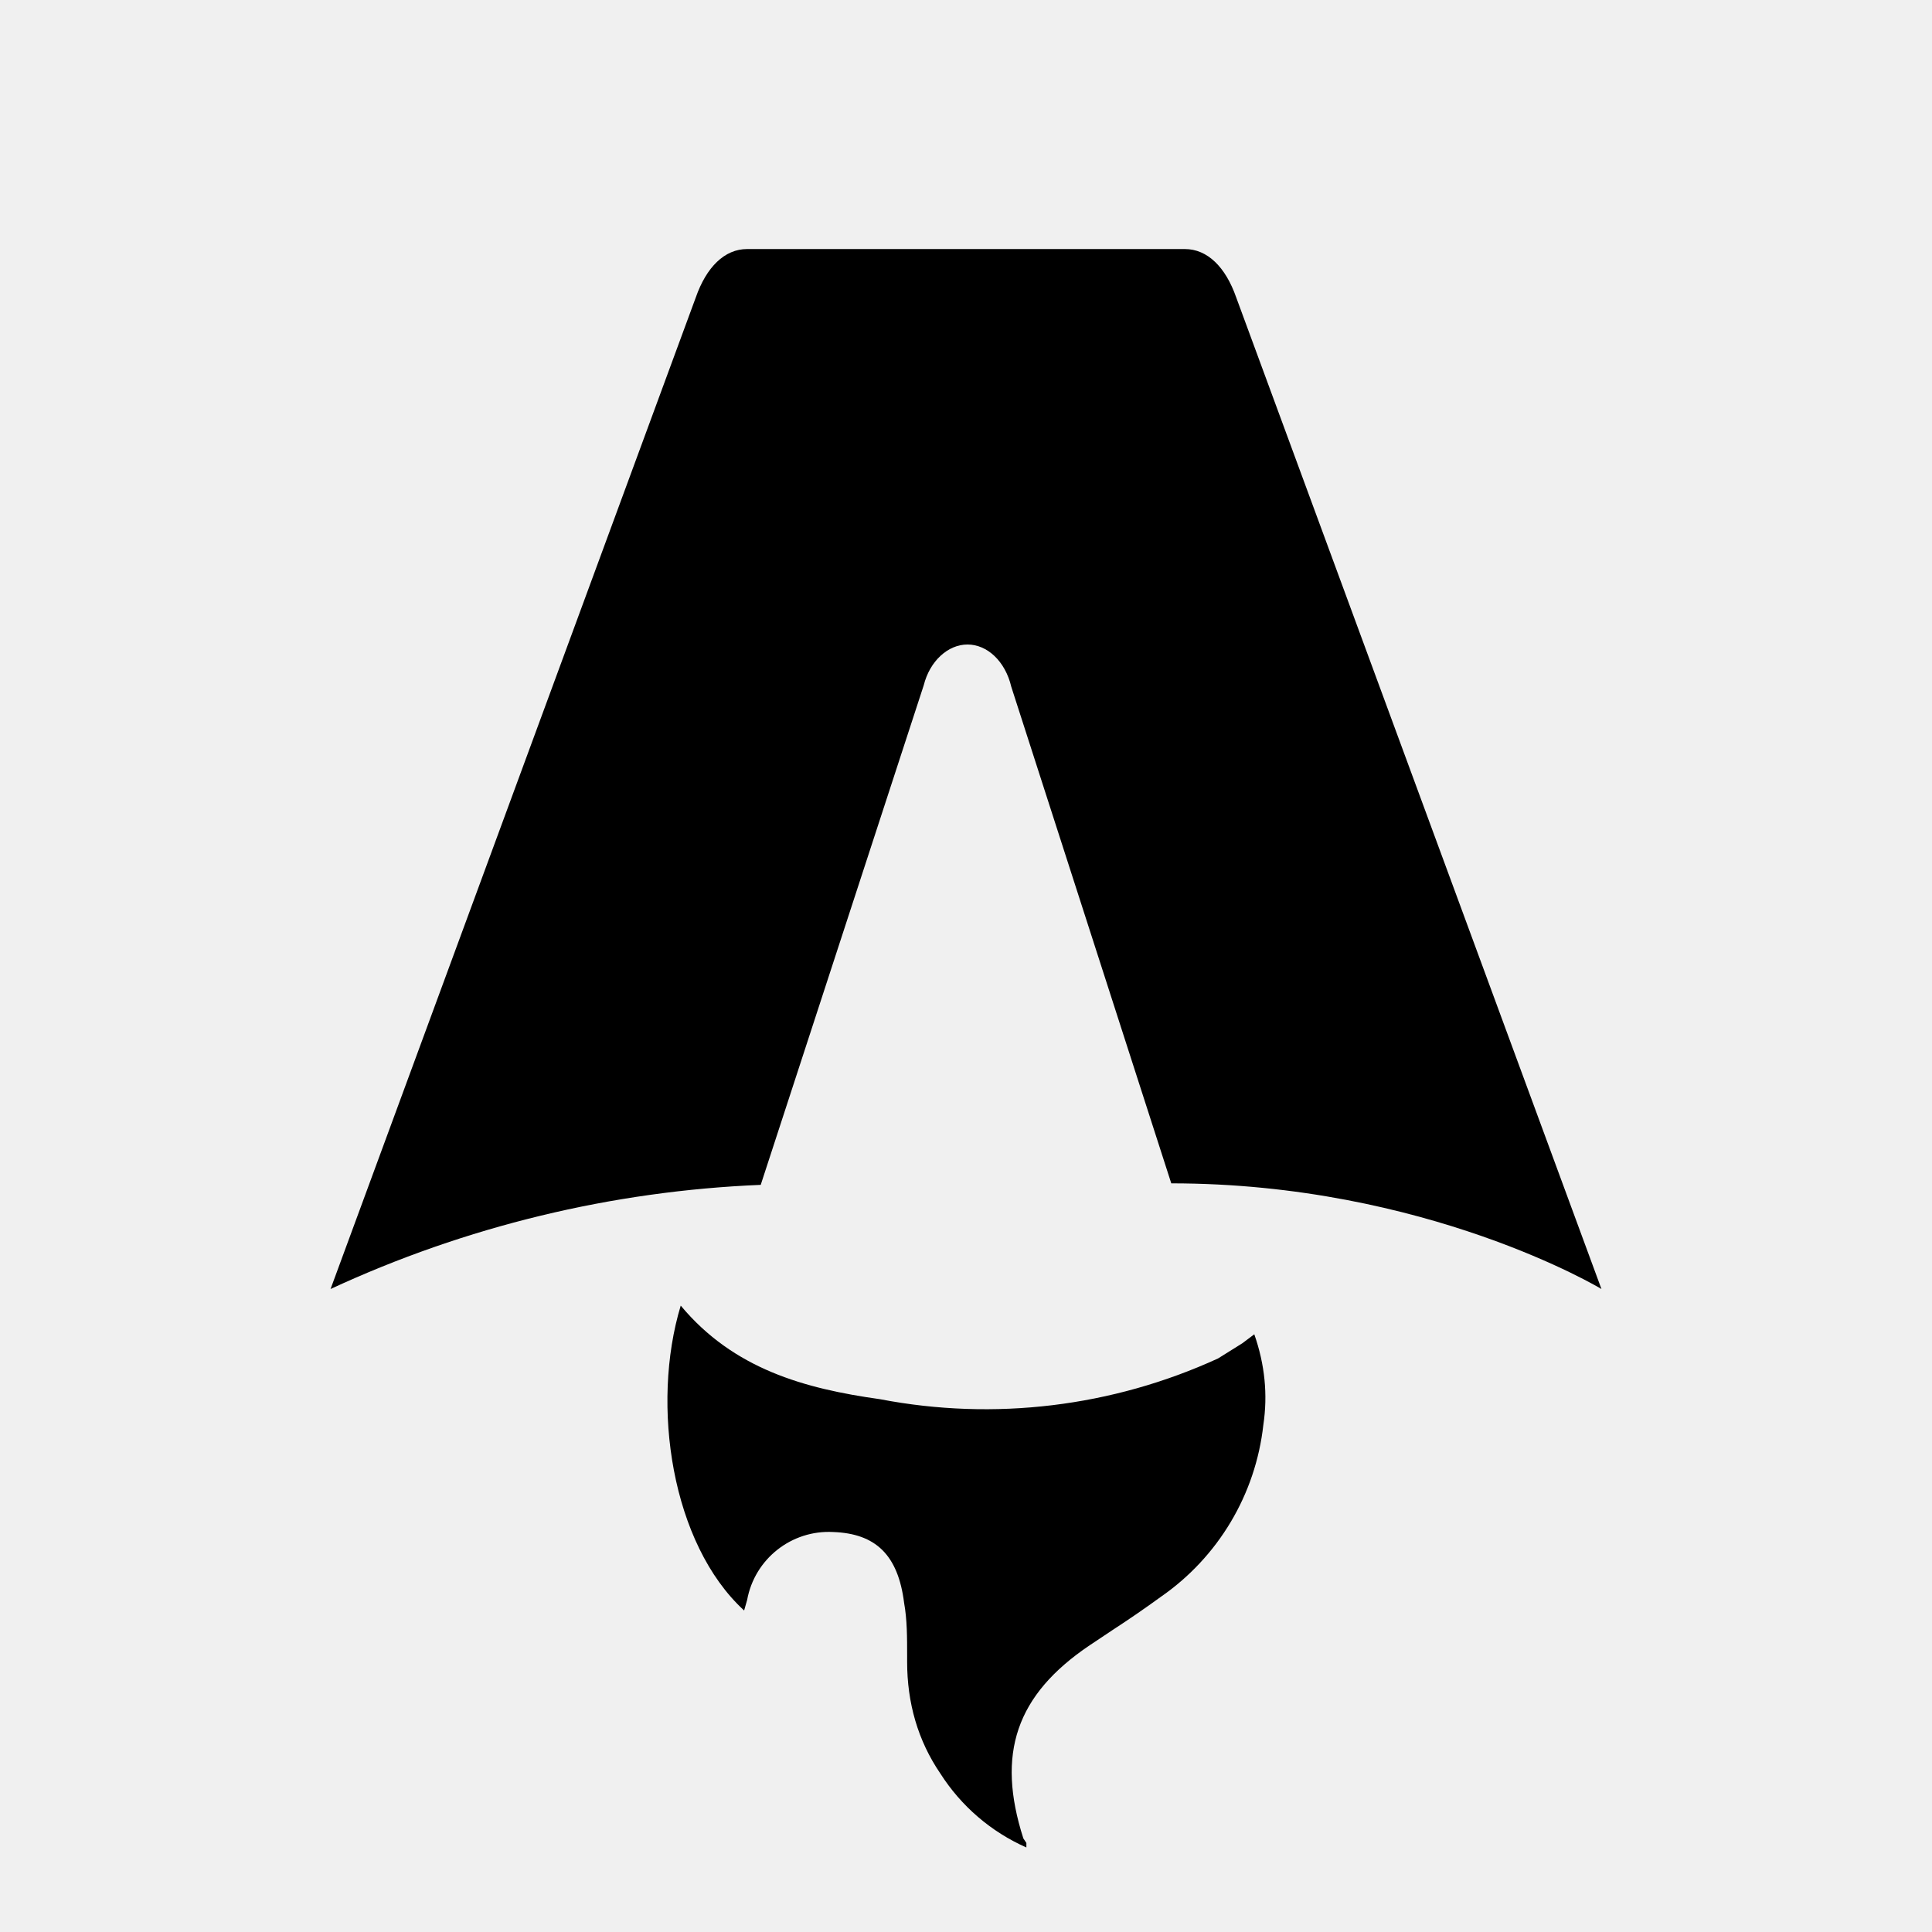
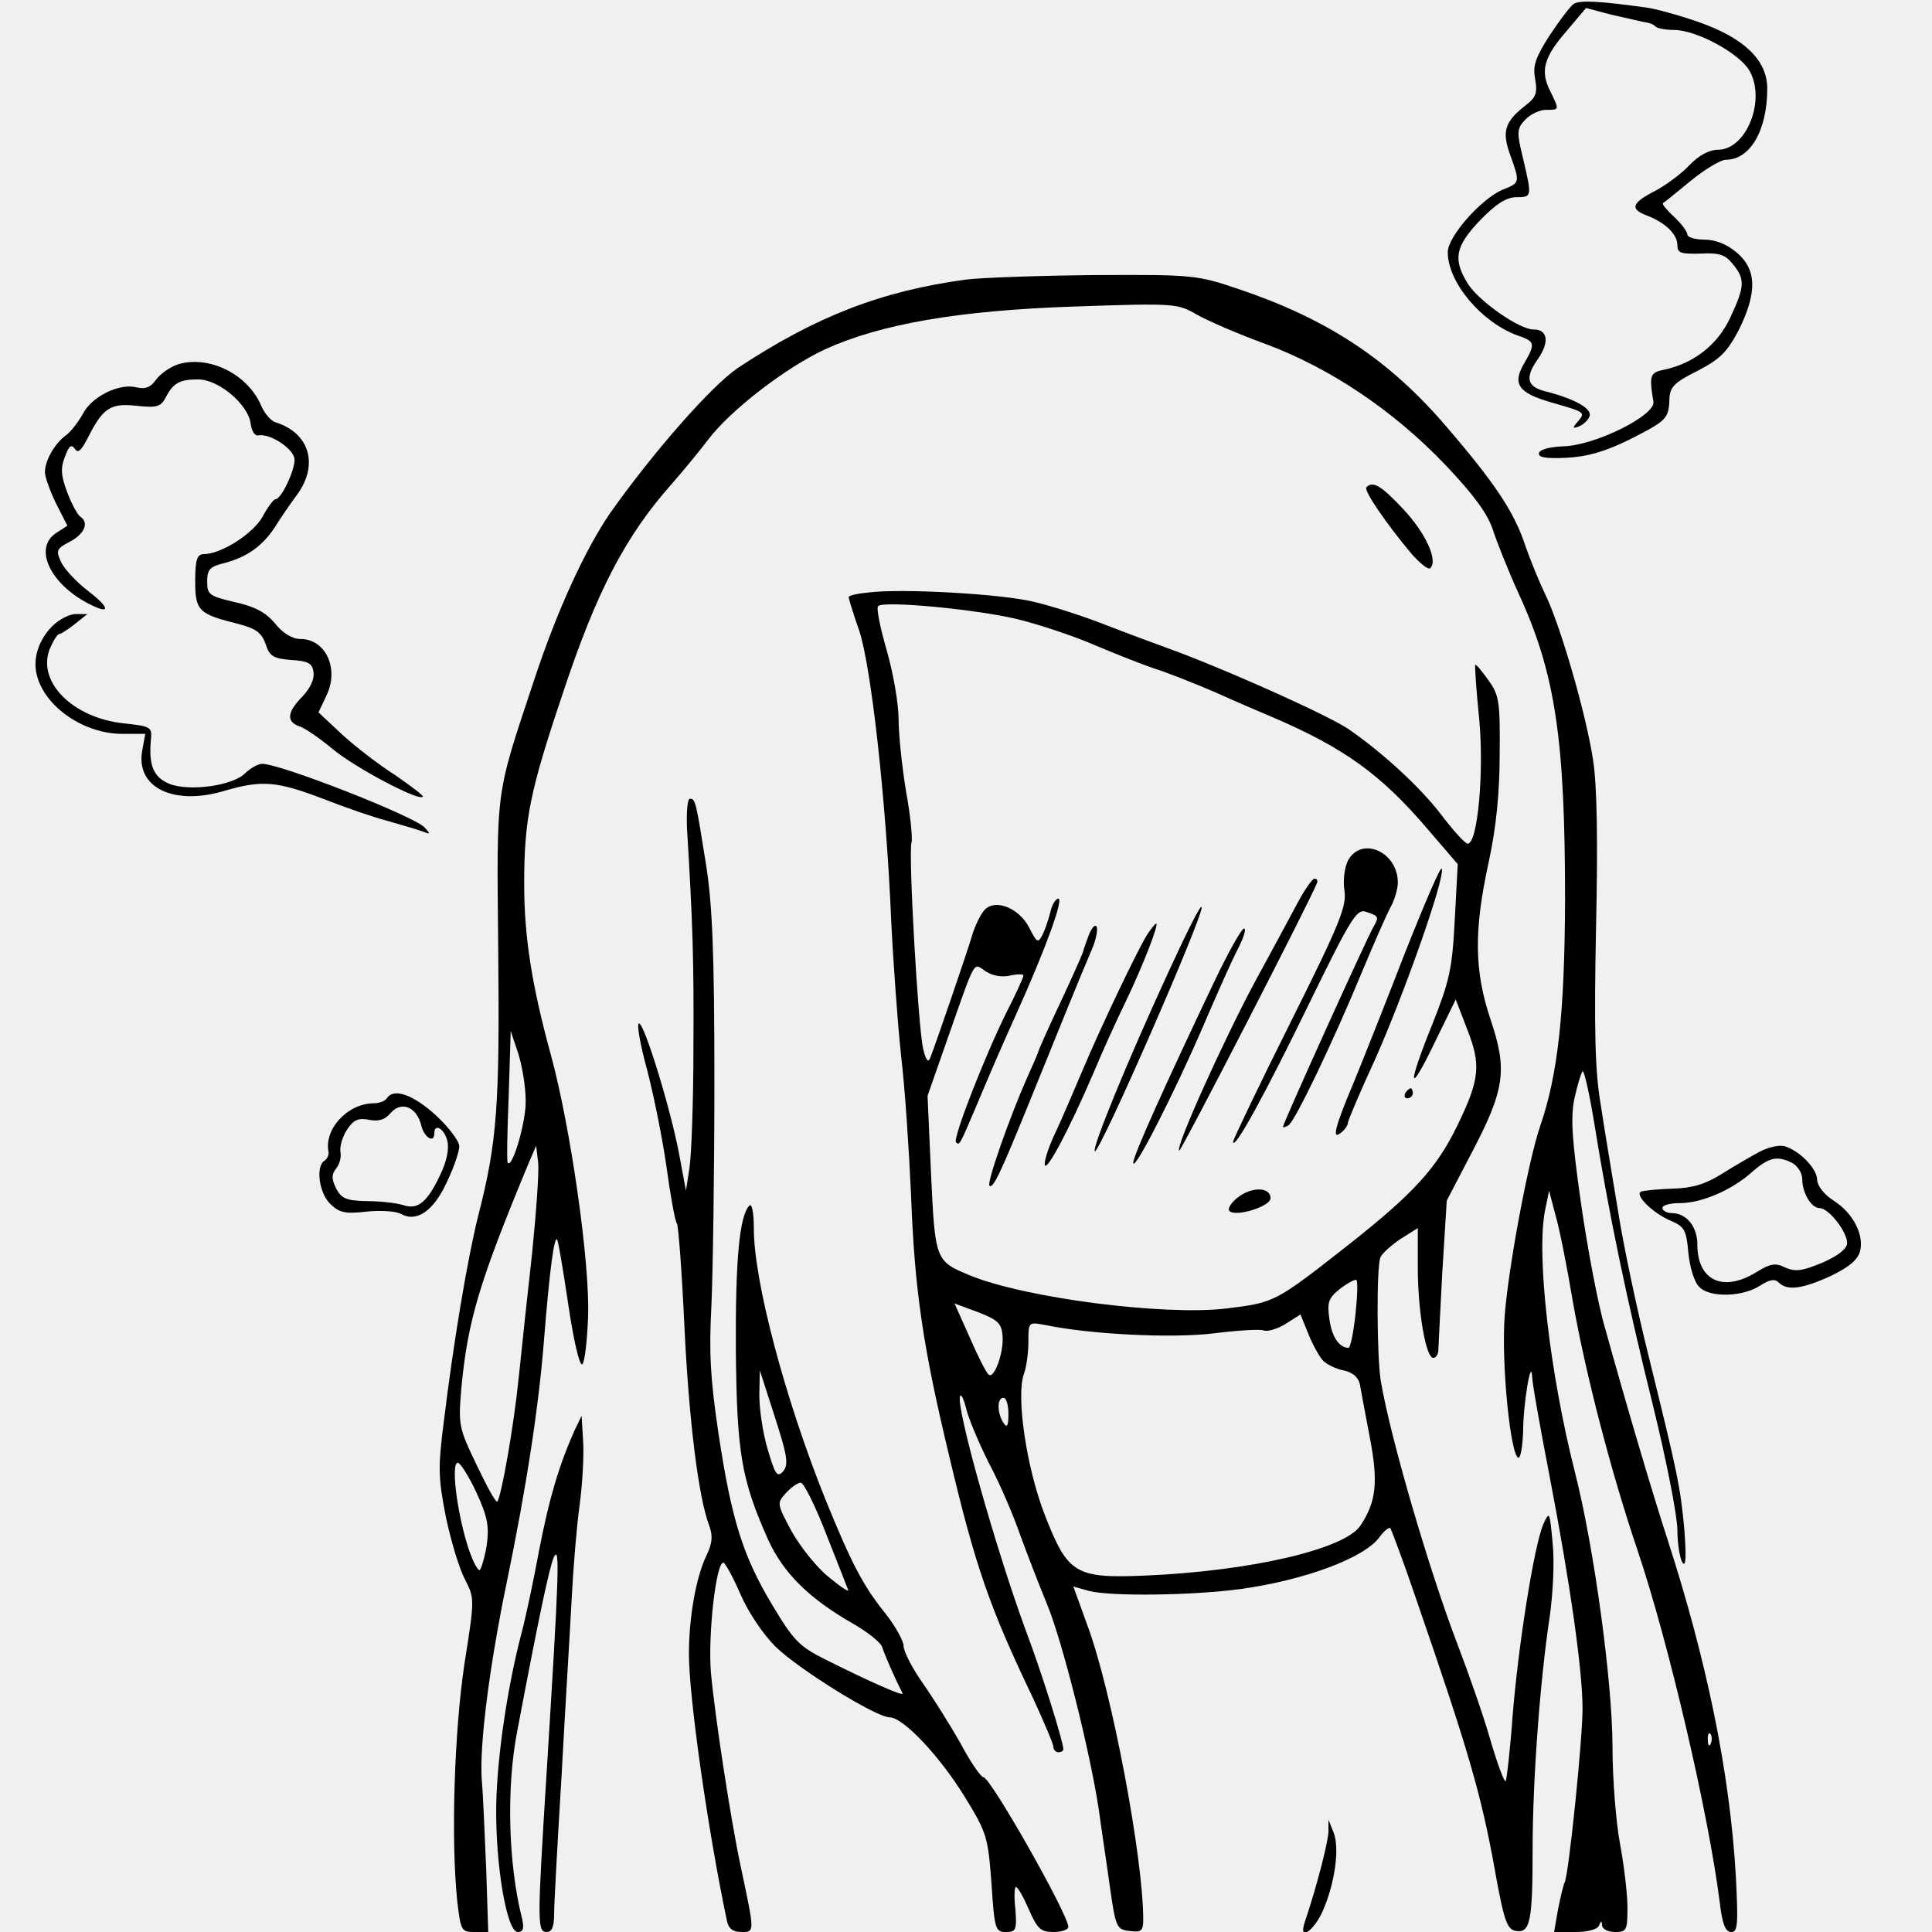
- <svg xmlns="http://www.w3.org/2000/svg" fill="none" viewBox="0 0 128 128">
-   <path d="M50.4 78.5a75.1 75.1 0 0 0-28.5 6.9l24.2-65.7c.7-2 1.9-3.2 3.4-3.2h29c1.5 0 2.7 1.2 3.4 3.2l24.2 65.7s-11.6-7-28.5-7L67 45.5c-.4-1.7-1.6-2.8-2.9-2.8-1.3 0-2.5 1.1-2.9 2.7L50.4 78.5Zm-1.1 28.2Zm-4.2-20.2c-2 6.6-.6 15.8 4.2 20.2a17.5 17.5 0 0 1 .2-.7 5.5 5.5 0 0 1 5.7-4.5c2.8.1 4.3 1.5 4.7 4.7.2 1.1.2 2.3.2 3.5v.4c0 2.7.7 5.2 2.2 7.4a13 13 0 0 0 5.7 4.9v-.3l-.2-.3c-1.8-5.6-.5-9.5 4.4-12.8l1.5-1a73 73 0 0 0 3.2-2.2 16 16 0 0 0 6.8-11.4c.3-2 .1-4-.6-6l-.8.6-1.6 1a37 37 0 0 1-22.4 2.7c-5-.7-9.7-2-13.2-6.2Z" />
-   <style>
-         path { fill: #000; }
-         @media (prefers-color-scheme: dark) {
-             path { fill: #FFF; }
-         }
-     </style>
+ <svg xmlns="http://www.w3.org/2000/svg" version="1.0" width="387pt" height="387pt" viewBox="0 0 387 387" preserveAspectRatio="xMidYMid meet">
+   <g transform="translate(0,387) scale(0.1,-0.1)" fill="#000000" stroke="none">
+     <path d="M3152 3862 c-7 -5 -28 -33 -48 -63 -28 -44 -34 -60 -29 -87 5 -28 2 -37 -19 -53 -42 -33 -48 -52 -31 -99 20 -56 20 -56 -15 -70 -43 -18 -110 -94 -110 -125 0 -61 68 -141 140 -167 35 -12 36 -16 13 -56 -24 -41 -12 -59 54 -78 70 -20 69 -20 53 -39 -11 -13 -10 -14 3 -9 8 3 18 12 21 20 6 15 -29 35 -88 50 -37 9 -42 27 -16 64 24 34 21 60 -8 60 -29 0 -110 57 -132 92 -30 49 -25 74 24 126 32 33 52 46 72 47 33 0 33 0 15 77 -13 53 -13 60 4 78 10 11 29 20 42 20 27 0 27 -1 8 38 -20 40 -13 67 34 121 l38 45 49 -13 c27 -6 57 -13 66 -15 10 -1 21 -5 24 -9 4 -4 21 -7 37 -7 45 0 130 -46 151 -81 34 -58 -5 -159 -63 -159 -17 0 -38 -11 -57 -31 -16 -17 -46 -39 -66 -50 -49 -25 -54 -37 -21 -50 38 -14 63 -38 63 -60 0 -16 7 -18 46 -17 38 2 50 -2 65 -21 25 -30 24 -45 -5 -107 -25 -54 -72 -91 -130 -104 -31 -6 -33 -10 -24 -65 4 -27 -116 -87 -180 -89 -26 -1 -47 -6 -49 -13 -3 -9 12 -12 54 -10 42 2 77 12 126 36 75 38 80 42 81 82 1 24 10 33 56 56 46 24 59 37 83 82 37 75 36 121 -4 155 -20 17 -43 26 -65 26 -19 0 -34 5 -34 10 0 6 -12 22 -27 36 -14 13 -24 25 -22 27 2 1 27 21 56 45 28 23 60 42 70 42 49 0 83 59 83 143 0 56 -46 101 -138 133 -40 14 -88 27 -105 29 -94 13 -133 15 -145 7z" />
+     <path d="M1935 3310 c-170 -23 -301 -74 -457 -177 -53 -36 -169 -168 -256 -291 -50 -73 -106 -195 -151 -331 -80 -241 -76 -213 -73 -545 3 -309 -2 -383 -40 -531 -22 -88 -50 -256 -69 -413 -12 -92 -11 -113 4 -190 10 -48 27 -104 38 -125 20 -39 20 -39 -1 -172 -20 -136 -27 -349 -14 -474 7 -58 8 -61 34 -61 l28 0 -4 123 c-3 67 -6 149 -9 182 -5 70 16 231 50 395 39 188 65 357 75 490 11 136 20 204 26 197 2 -2 12 -60 22 -128 10 -68 22 -123 28 -122 5 2 10 45 12 95 4 108 -35 379 -74 523 -39 142 -54 239 -54 344 0 129 11 185 77 381 68 206 126 316 218 420 22 25 55 65 74 90 45 59 154 143 233 180 112 51 266 78 500 86 203 7 207 6 245 -16 21 -12 83 -39 138 -59 129 -48 256 -133 360 -242 57 -60 84 -97 95 -129 8 -25 31 -83 52 -129 74 -161 93 -292 93 -616 -1 -223 -14 -347 -50 -451 -24 -71 -64 -285 -71 -381 -7 -95 12 -283 28 -283 4 0 8 24 9 53 0 54 16 149 18 110 0 -12 16 -102 35 -200 42 -219 66 -390 66 -466 0 -62 -28 -336 -36 -348 -2 -4 -8 -28 -13 -53 l-8 -46 42 0 c25 0 45 5 48 13 4 10 6 10 6 0 1 -7 12 -13 26 -13 23 0 25 3 25 49 0 27 -7 85 -15 128 -8 43 -15 130 -15 193 0 130 -37 401 -75 550 -51 201 -78 437 -60 526 l8 39 13 -50 c8 -27 23 -103 34 -169 26 -148 77 -344 130 -501 62 -183 143 -530 165 -707 5 -42 11 -58 23 -58 13 0 14 15 9 113 -12 206 -58 430 -137 674 -30 92 -82 268 -125 423 -14 47 -35 159 -48 249 -19 134 -21 173 -13 212 6 26 13 50 16 53 3 3 14 -45 24 -107 28 -174 63 -344 117 -562 27 -110 49 -222 49 -250 0 -27 5 -57 10 -65 7 -10 8 10 4 65 -8 87 -13 111 -72 350 -22 88 -50 219 -61 290 -12 72 -28 168 -35 215 -11 64 -13 150 -9 350 4 176 2 289 -6 338 -14 93 -67 274 -96 332 -12 25 -30 69 -40 98 -22 67 -62 127 -166 247 -112 128 -233 207 -408 266 -83 28 -90 29 -285 28 -111 -1 -228 -5 -261 -9z m-882 -1645 c1 -42 -27 -137 -36 -124 -2 2 -1 63 2 134 l4 130 15 -45 c8 -25 15 -67 15 -95z m13 -304 c-9 -80 -21 -193 -27 -251 -10 -99 -35 -239 -43 -248 -3 -2 -21 31 -41 73 -36 75 -37 80 -31 153 13 138 36 214 137 457 l13 30 4 -34 c2 -19 -4 -100 -12 -180z m-112 -480 c23 -50 26 -68 21 -106 -4 -25 -11 -47 -14 -50 -4 -2 -16 21 -25 51 -21 68 -33 164 -19 164 5 0 22 -27 37 -59z m2473 -503 c-3 -8 -6 -5 -6 6 -1 11 2 17 5 13 3 -3 4 -12 1 -19z" />
+     <path d="M356 3140 c-15 -5 -35 -19 -43 -30 -11 -16 -22 -20 -39 -16 -35 9 -90 -18 -108 -53 -9 -16 -24 -36 -34 -43 -22 -16 -42 -50 -42 -74 0 -9 10 -37 22 -62 l23 -45 -23 -15 c-45 -30 -12 -101 65 -141 44 -23 45 -10 1 24 -25 19 -50 46 -56 60 -10 22 -9 26 18 40 29 15 39 38 21 50 -5 3 -17 24 -26 48 -13 34 -14 49 -5 72 8 22 13 26 20 16 6 -10 13 -4 28 26 29 57 45 66 97 60 39 -4 47 -2 57 17 15 29 28 36 65 36 41 0 100 -50 105 -88 2 -15 8 -26 16 -24 24 4 72 -28 72 -49 0 -23 -27 -79 -38 -79 -4 0 -16 -16 -26 -35 -19 -34 -83 -75 -118 -75 -13 0 -17 -11 -17 -54 0 -60 7 -66 87 -86 34 -9 46 -17 54 -40 8 -25 16 -29 51 -32 35 -2 43 -7 45 -25 2 -14 -7 -32 -22 -48 -31 -31 -33 -51 -6 -60 10 -3 41 -24 67 -46 45 -37 171 -104 180 -95 2 2 -23 21 -55 43 -33 21 -81 58 -107 82 l-47 44 16 34 c26 54 -2 113 -52 113 -16 0 -35 11 -51 31 -19 23 -41 34 -81 43 -51 12 -55 15 -55 41 0 24 5 30 34 37 46 12 76 34 101 71 11 18 31 47 45 66 44 60 25 124 -43 145 -10 3 -23 19 -30 36 -28 62 -105 99 -166 80z" />
+     <path d="M2737 2894 c-6 -6 39 -72 91 -134 17 -19 33 -32 37 -28 16 15 -9 70 -54 118 -45 48 -61 57 -74 44z" />
+     <path d="M1738 2683 c-21 -2 -38 -6 -38 -9 0 -3 9 -33 21 -67 24 -71 54 -341 64 -577 4 -85 13 -209 20 -275 8 -66 16 -192 20 -280 7 -189 24 -304 76 -520 53 -224 81 -304 168 -486 22 -48 41 -92 41 -98 0 -6 5 -11 10 -11 6 0 10 3 10 6 0 15 -44 156 -76 240 -60 164 -139 444 -131 467 2 6 7 -4 12 -23 4 -19 25 -69 46 -111 22 -41 50 -107 63 -145 14 -38 37 -98 52 -134 32 -76 88 -301 105 -415 6 -44 17 -116 23 -160 11 -76 13 -80 39 -83 23 -3 27 0 27 23 0 124 -63 457 -111 587 l-29 80 32 -9 c45 -11 206 -9 303 4 130 18 250 63 279 105 9 12 18 19 21 17 2 -3 26 -66 51 -140 105 -304 131 -393 158 -543 19 -106 25 -121 43 -124 28 -4 33 19 33 164 0 138 15 339 34 464 7 49 10 112 6 150 -6 63 -6 64 -19 36 -18 -44 -49 -236 -61 -382 -5 -70 -12 -129 -14 -132 -3 -2 -17 36 -31 84 -14 49 -44 134 -65 189 -56 146 -134 411 -154 528 -8 46 -9 228 -1 248 3 8 21 24 40 37 l35 22 0 -79 c0 -87 16 -181 31 -181 5 0 9 6 10 13 0 6 4 77 8 157 l9 145 50 96 c66 126 72 165 38 266 -33 98 -34 179 -4 316 15 69 22 139 22 217 1 105 -1 118 -23 148 -13 18 -24 32 -26 30 -1 -2 2 -50 8 -108 10 -106 -3 -250 -23 -250 -5 0 -29 26 -53 58 -43 56 -116 123 -185 171 -38 26 -217 107 -337 153 -44 16 -114 42 -155 58 -41 16 -103 36 -137 44 -62 16 -267 28 -335 19z m299 -53 c45 -11 117 -35 160 -54 43 -18 96 -39 118 -46 22 -7 76 -28 120 -47 44 -20 96 -42 115 -50 142 -61 216 -114 309 -223 l61 -71 -6 -112 c-5 -99 -11 -123 -45 -209 -51 -126 -48 -146 5 -36 l42 86 23 -60 c28 -71 25 -100 -19 -191 -42 -87 -88 -137 -217 -239 -149 -117 -149 -117 -246 -129 -125 -15 -406 21 -516 67 -67 28 -68 30 -76 202 l-7 157 35 100 c64 182 55 166 82 149 14 -9 33 -12 49 -8 14 3 26 3 26 0 0 -4 -15 -37 -34 -74 -44 -89 -108 -253 -101 -260 7 -7 7 -7 43 78 17 41 51 120 76 175 61 135 97 235 86 235 -5 0 -13 -12 -16 -27 -4 -16 -11 -36 -16 -46 -9 -17 -11 -15 -26 14 -19 38 -64 58 -87 39 -8 -6 -19 -28 -26 -48 -11 -38 -75 -224 -86 -252 -4 -10 -9 -2 -14 20 -10 44 -30 395 -23 413 2 7 -2 53 -11 101 -8 49 -15 114 -15 145 0 32 -11 94 -24 139 -13 45 -21 84 -17 88 11 11 193 -6 278 -26z m678 -1394 c-4 -36 -10 -66 -14 -66 -19 1 -33 22 -38 57 -5 35 -2 43 22 62 16 12 30 19 32 17 3 -2 2 -34 -2 -70z m-707 -40 c4 -33 -17 -91 -28 -79 -5 4 -22 38 -38 75 l-30 67 46 -17 c39 -15 48 -22 50 -46z m640 -49 c7 -9 27 -19 43 -22 19 -4 30 -14 33 -28 2 -12 11 -60 20 -107 17 -89 13 -128 -19 -176 -31 -47 -219 -91 -430 -100 -141 -6 -156 3 -202 121 -37 95 -58 238 -42 283 5 13 9 42 9 64 0 40 0 40 33 34 91 -19 253 -27 337 -17 48 6 94 9 101 6 8 -3 28 3 44 13 l30 19 15 -37 c8 -21 21 -44 28 -53z m-628 -109 c0 -25 -3 -29 -10 -18 -13 20 -13 50 0 50 6 0 10 -15 10 -32z" />
+     <path d="M2700 2146 c-7 -15 -10 -39 -7 -60 5 -31 -9 -66 -109 -266 -63 -126 -114 -233 -114 -237 1 -20 66 99 151 274 83 170 96 192 114 187 27 -9 28 -10 16 -31 -13 -22 -181 -393 -181 -400 0 -2 5 -1 11 3 13 8 89 166 148 309 23 55 48 112 56 127 8 14 15 37 15 50 0 62 -73 94 -100 44z" />
+     <path d="M2813 1958 c-39 -101 -84 -214 -100 -253 -39 -92 -46 -120 -27 -104 8 6 14 15 14 20 0 4 24 61 54 126 56 125 141 364 134 383 -2 6 -35 -71 -75 -172z" />
+     <path d="M2600 2063 c-14 -26 -53 -99 -87 -161 -62 -116 -159 -330 -151 -337 3 -3 262 500 276 536 2 5 0 9 -5 9 -4 0 -19 -21 -33 -47z" />
+     <path d="M2341 1924 c-83 -180 -154 -354 -148 -360 8 -8 219 474 214 489 -2 6 -31 -53 -66 -129z" />
+     <path d="M2181 1997 c-6 -16 -11 -30 -11 -32 0 -2 -20 -48 -45 -101 -25 -53 -45 -98 -45 -100 0 -2 -11 -27 -24 -56 -34 -77 -80 -208 -74 -213 7 -7 22 25 77 160 59 146 109 269 128 313 8 18 12 38 10 45 -3 7 -10 -1 -16 -16z" />
+     <path d="M2298 1998 c-19 -30 -93 -185 -130 -273 -16 -38 -40 -94 -54 -124 -14 -29 -23 -58 -21 -65 4 -12 48 70 97 184 17 41 47 107 66 146 34 71 66 154 60 154 -2 0 -10 -10 -18 -22z" />
+     <path d="M2432 1903 c-98 -206 -162 -348 -162 -362 0 -22 83 141 139 271 27 63 58 133 70 156 12 23 18 42 13 42 -5 0 -32 -48 -60 -107z" />
+     <path d="M2815 1680 c-3 -5 -1 -10 4 -10 6 0 11 5 11 10 0 6 -2 10 -4 10 -3 0 -8 -4 -11 -10z" />
+     <path d="M2479 1471 c-13 -10 -21 -23 -16 -27 12 -12 82 9 82 26 0 23 -39 23 -66 1z" />
+     <path d="M105 2616 c-28 -28 -40 -66 -31 -99 16 -63 94 -117 171 -117 l46 0 -6 -33 c-14 -74 62 -112 165 -81 75 22 105 19 197 -16 43 -17 101 -37 128 -44 28 -8 59 -17 70 -21 18 -7 18 -6 5 8 -23 23 -288 127 -325 127 -8 0 -24 -9 -34 -19 -25 -25 -112 -37 -152 -21 -31 13 -41 36 -37 85 3 29 2 30 -54 36 -103 11 -175 84 -148 150 7 16 15 29 19 29 3 0 17 9 31 20 l25 20 -23 0 c-13 0 -34 -11 -47 -24z" />
+     <path d="M1376 2213 c12 -198 14 -268 13 -443 0 -107 -4 -215 -8 -240 l-7 -45 -13 70 c-16 88 -70 265 -81 265 -5 0 2 -41 16 -92 13 -50 31 -138 39 -195 8 -58 17 -109 21 -114 3 -5 10 -98 15 -207 9 -187 28 -342 50 -399 7 -20 6 -34 -6 -59 -21 -44 -35 -124 -35 -197 0 -87 38 -354 76 -534 3 -16 12 -23 29 -23 27 0 27 -2 -1 130 -20 93 -52 302 -60 390 -6 74 10 220 25 220 3 0 19 -28 34 -63 16 -37 46 -81 70 -105 47 -46 202 -142 229 -142 27 0 100 -77 151 -160 44 -72 46 -80 53 -172 6 -93 8 -98 29 -98 20 0 22 4 19 45 -3 25 -2 45 1 45 4 0 15 -20 26 -45 17 -39 24 -45 49 -45 17 0 30 5 30 10 0 25 -156 300 -170 300 -5 0 -26 30 -46 68 -21 37 -55 91 -76 121 -21 30 -38 63 -38 74 0 10 -17 41 -38 67 -44 55 -67 100 -118 225 -82 204 -144 439 -144 544 0 33 -4 51 -9 46 -20 -21 -28 -109 -27 -290 2 -206 11 -259 65 -380 31 -67 82 -117 169 -167 30 -17 56 -38 59 -47 4 -13 24 -60 41 -93 3 -7 -63 22 -153 67 -54 27 -65 38 -108 110 -59 98 -82 172 -108 345 -16 107 -19 160 -14 254 3 65 6 268 6 450 0 257 -4 354 -17 436 -20 125 -21 130 -32 130 -5 0 -7 -26 -6 -57z m193 -1290 c-12 -13 -16 -8 -31 43 -10 33 -17 82 -17 109 l1 50 30 -93 c25 -78 28 -95 17 -109z m86 -126 c22 -56 42 -106 44 -112 2 -5 -15 6 -39 26 -24 19 -57 61 -74 91 -30 56 -30 57 -12 77 11 12 24 21 30 21 6 0 29 -46 51 -103z" />
+     <path d="M775 1670 c-3 -5 -15 -10 -26 -10 -52 0 -100 -51 -91 -97 1 -6 -2 -14 -8 -18 -18 -11 -11 -64 11 -86 18 -18 30 -21 73 -16 29 3 60 1 70 -5 31 -17 65 7 91 64 14 29 25 61 25 72 0 10 -21 38 -47 62 -46 42 -85 55 -98 34z m69 -55 c6 -24 26 -36 26 -15 0 21 20 9 26 -15 4 -16 -1 -41 -14 -68 -26 -55 -45 -71 -74 -61 -13 4 -45 8 -73 8 -42 1 -51 5 -62 26 -9 19 -9 27 0 39 7 8 11 23 9 33 -2 11 4 31 13 45 13 20 23 24 44 20 20 -4 32 0 44 14 21 24 52 12 61 -26z" />
+     <path d="M3523 1562 c-17 -9 -51 -29 -75 -44 -32 -20 -58 -28 -98 -29 -30 -1 -59 -4 -63 -6 -13 -7 24 -43 59 -58 28 -12 32 -18 36 -65 3 -29 12 -59 22 -68 21 -22 87 -20 122 3 19 12 29 14 37 6 17 -17 47 -13 104 13 37 18 54 32 59 50 8 33 -14 76 -53 101 -19 12 -32 29 -33 41 0 23 -34 58 -65 68 -11 3 -34 -2 -52 -12z m68 -22 c10 -6 19 -20 19 -31 0 -28 18 -59 35 -59 18 0 55 -47 55 -70 0 -11 -17 -25 -49 -39 -41 -17 -54 -19 -75 -10 -20 10 -30 8 -59 -10 -66 -40 -117 -16 -117 56 0 36 -22 63 -51 63 -10 0 -19 5 -19 10 0 6 15 10 34 10 44 0 103 25 144 61 35 31 52 35 83 19z" />
+     <path d="M1151 1005 c-32 -72 -51 -137 -71 -240 -11 -60 -27 -135 -35 -165 -28 -106 -49 -246 -51 -345 -2 -119 21 -255 43 -255 11 0 13 7 9 26 -28 109 -32 263 -10 376 45 238 64 325 73 348 13 28 11 -28 -14 -430 -19 -302 -19 -320 0 -320 11 0 15 11 15 38 0 20 7 145 15 277 7 132 17 290 20 350 3 61 10 146 16 190 6 44 9 102 7 130 l-3 49 -14 -29z" />
+     <path d="M2661 200 c-1 -21 -23 -108 -48 -182 -12 -37 19 -16 37 25 24 55 34 126 21 157 l-10 25 0 -25z" />
+   </g>
</svg>
